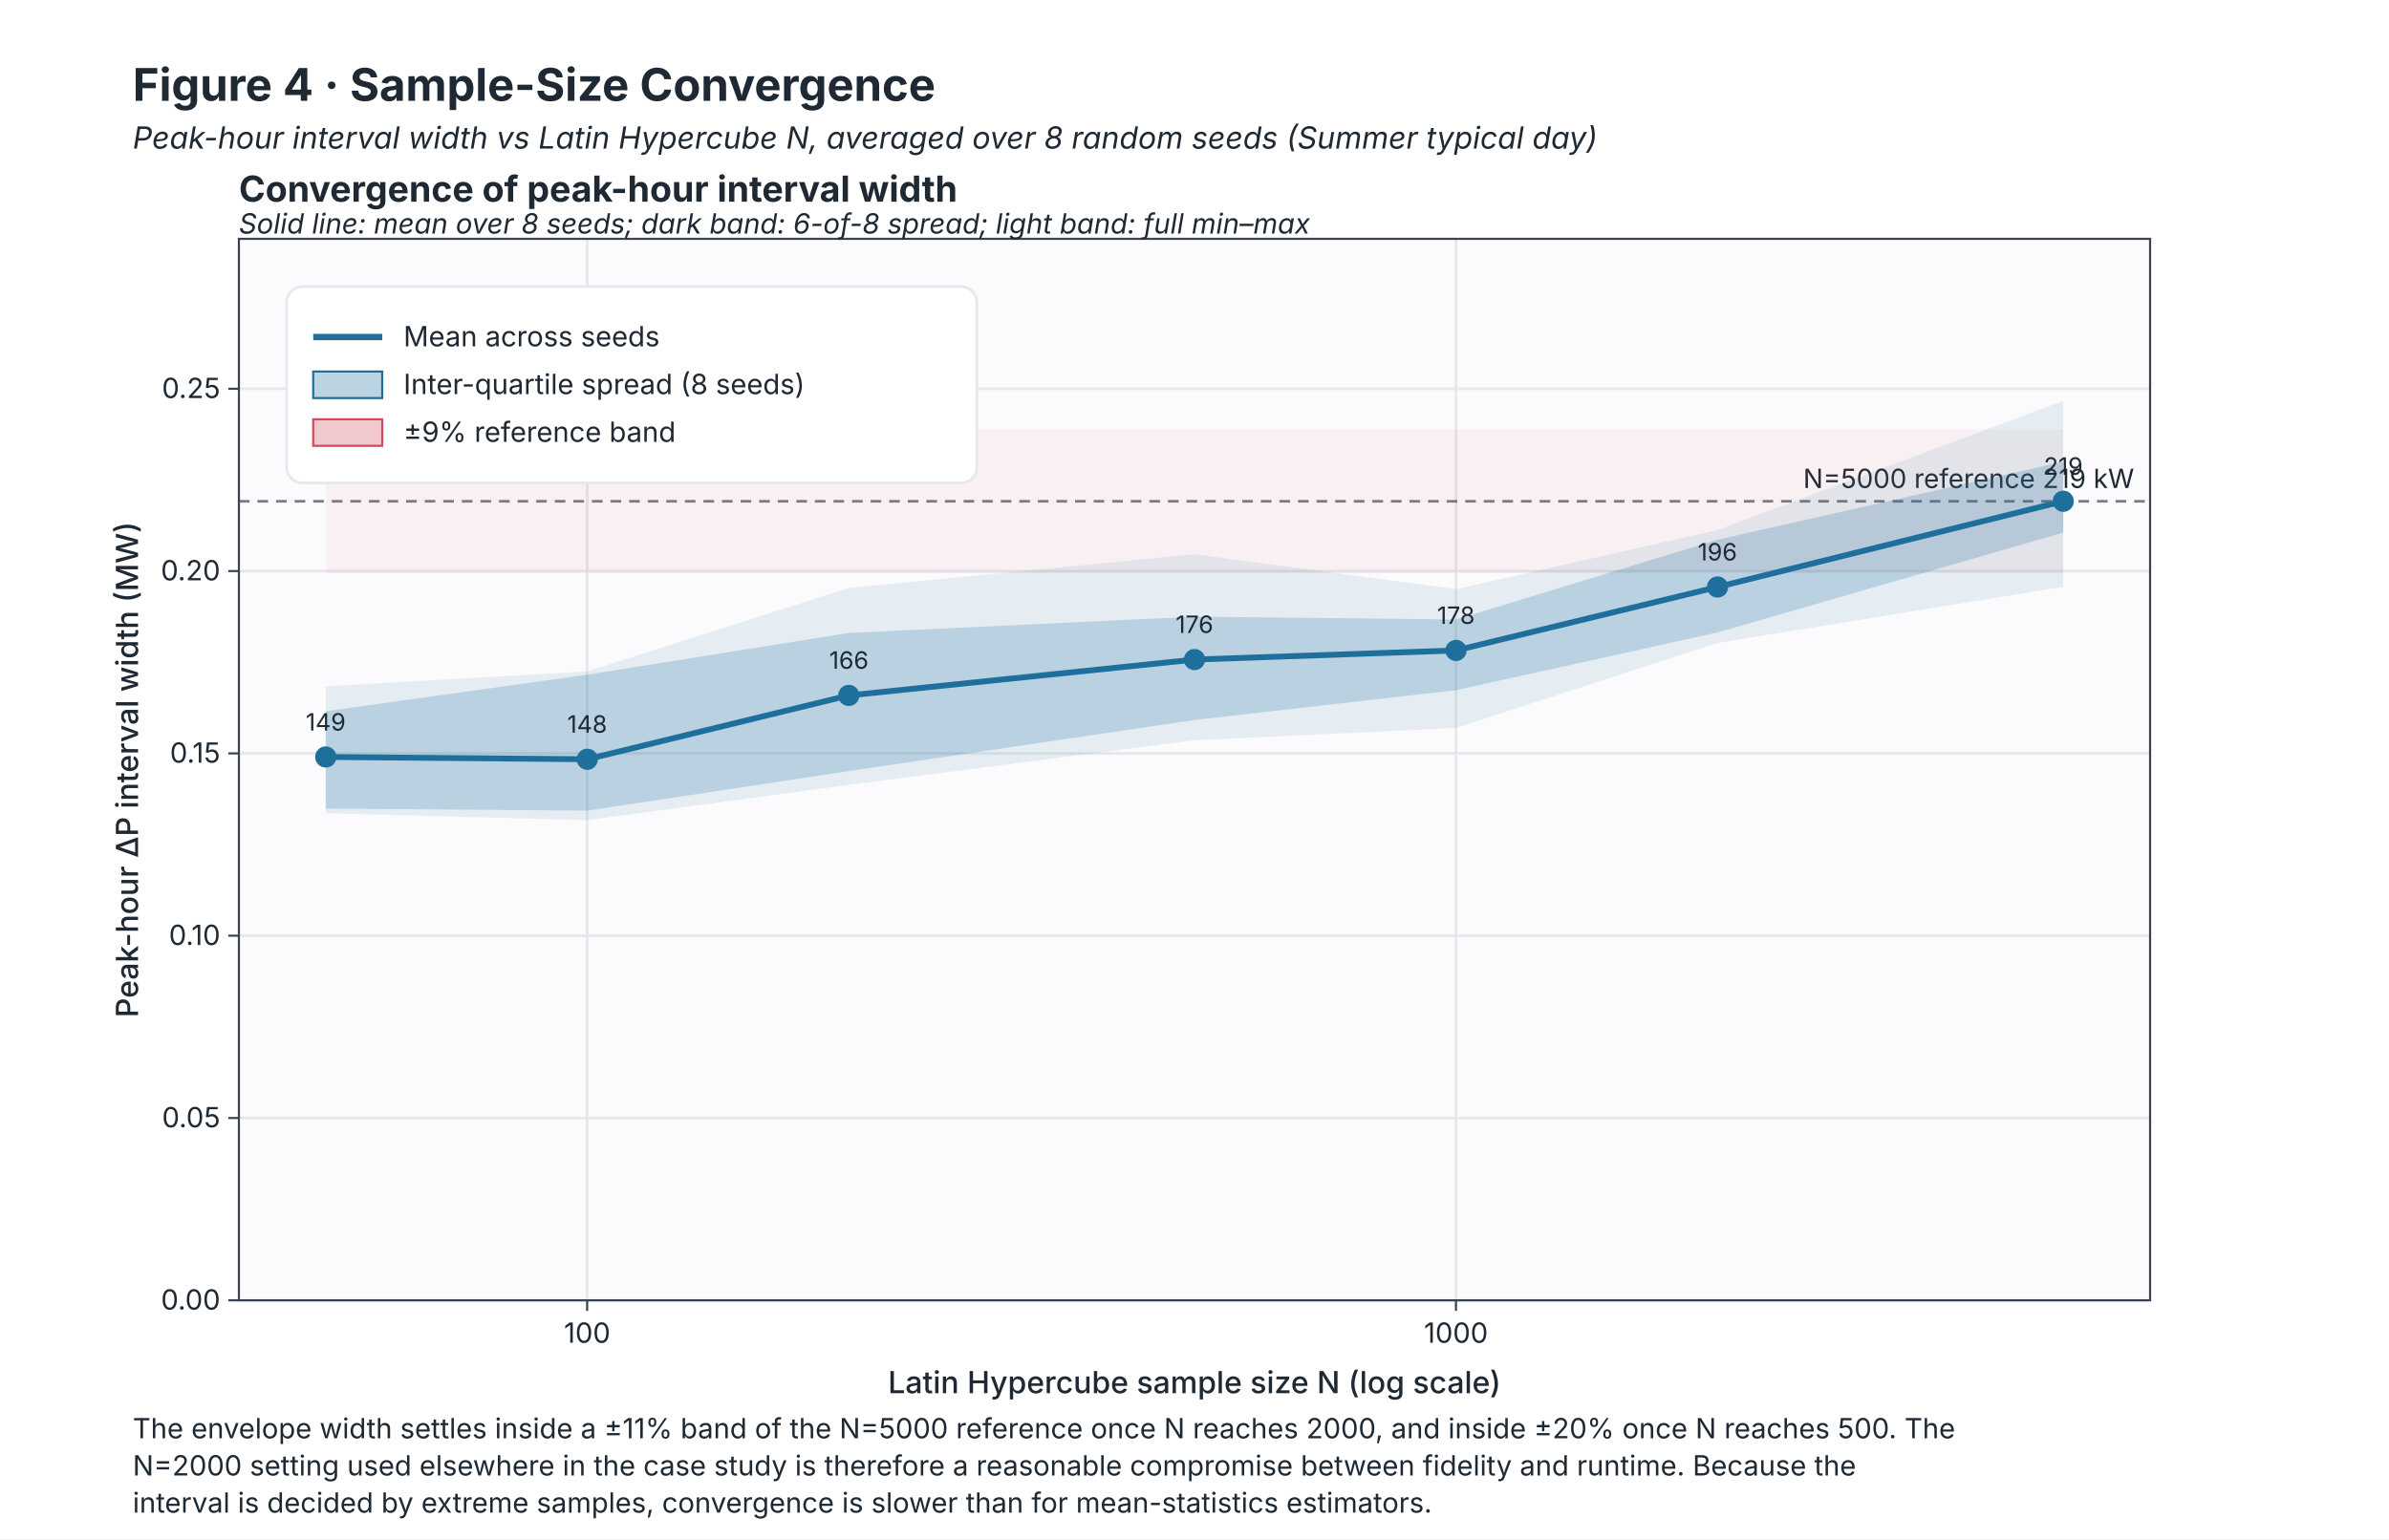
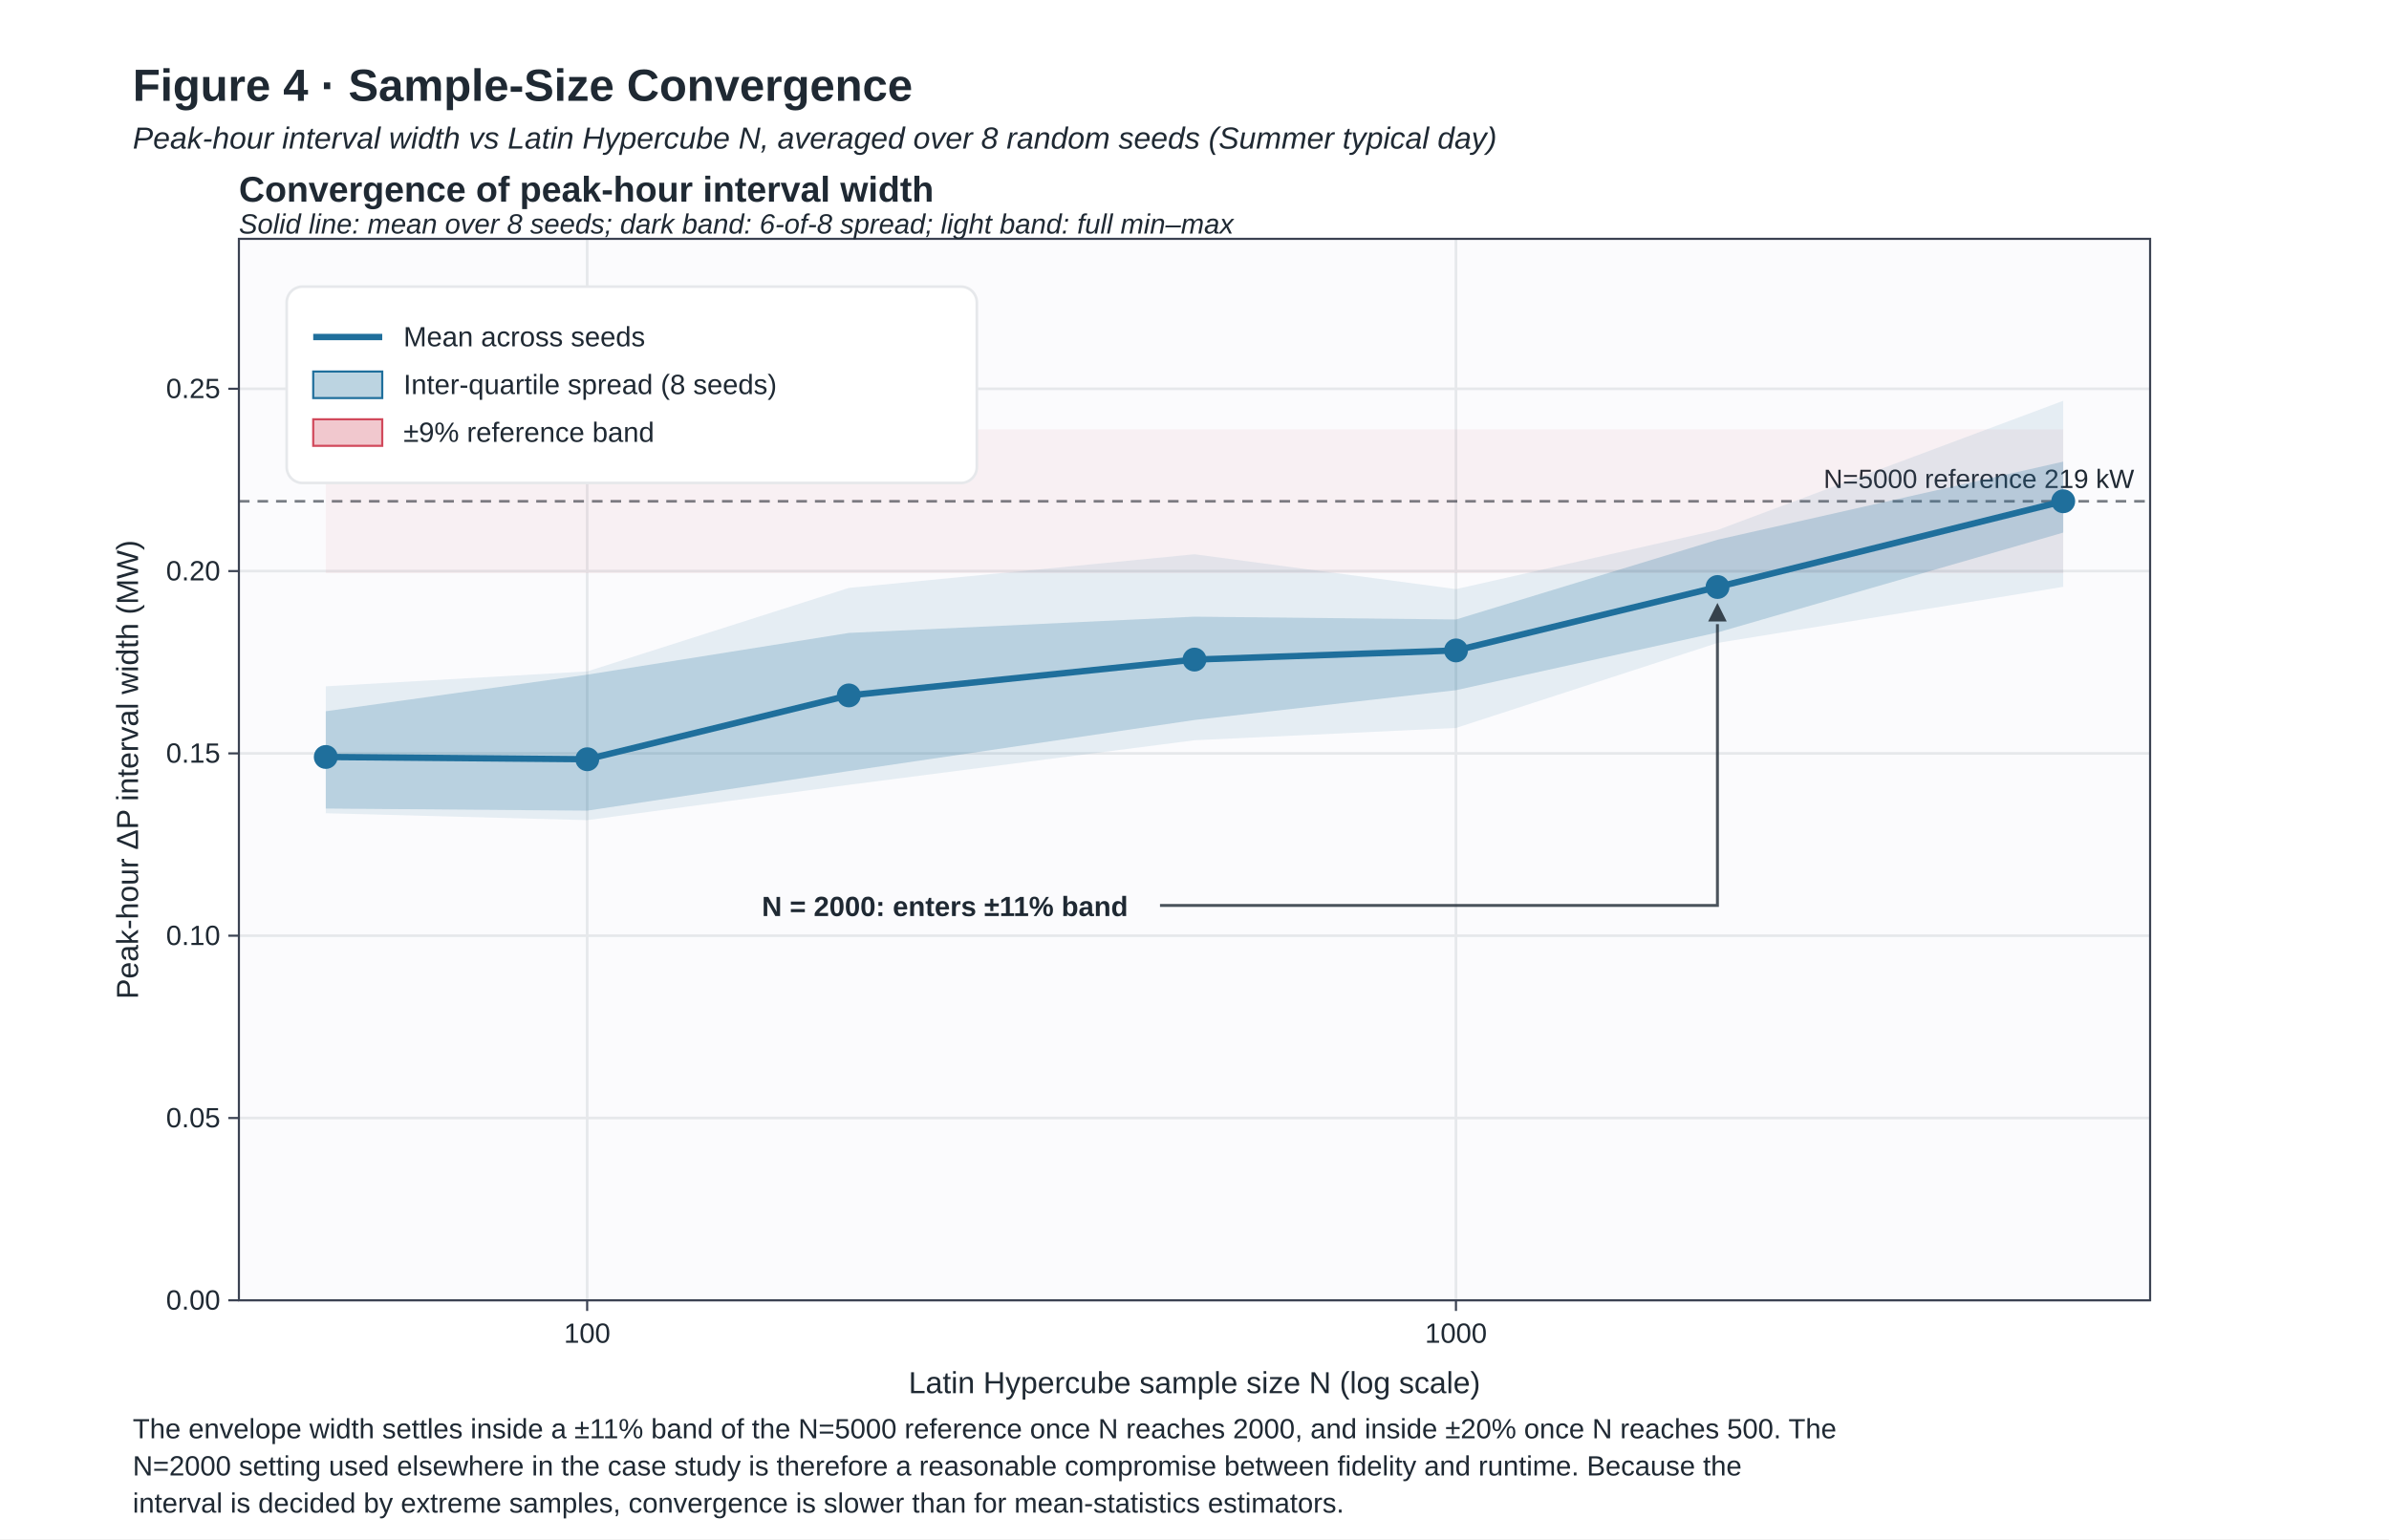
- <svg xmlns="http://www.w3.org/2000/svg" viewBox="0 0 900 580" width="900" height="580" font-family="'Inter','Helvetica Neue',Helvetica,Arial,sans-serif" font-size="12" color="#1f2933">
+ <svg xmlns="http://www.w3.org/2000/svg" viewBox="0 0 900 580" width="900" height="580" font-family="Arial,Helvetica,'Helvetica Neue','Liberation Sans',sans-serif" font-size="12" color="#1f2933">
  <defs>
    <style>text{fill:#1f2933;}</style>
  </defs>
  <rect x="0" y="0" width="900" height="580" fill="#ffffff" />
  <text x="50.0" y="38.0" font-size="17" font-weight="700" fill="#1f2933">Figure 4  ·  Sample-Size Convergence</text>
  <text x="50.0" y="56.0" font-size="11.5" font-style="italic" fill="#5b6770">Peak-hour interval width vs Latin Hypercube N, averaged over 8 random seeds (Summer typical day)</text>
  <rect x="90.0" y="90.0" width="720.0" height="400.0" fill="#fbfbfd" stroke="none" />
  <line x1="-106.0" y1="90.0" x2="-106.0" y2="490.0" stroke="#e6e8eb" stroke-width="1" />
  <line x1="221.2" y1="90.0" x2="221.2" y2="490.0" stroke="#e6e8eb" stroke-width="1" />
  <line x1="548.5" y1="90.0" x2="548.5" y2="490.0" stroke="#e6e8eb" stroke-width="1" />
  <line x1="90.0" y1="490.0" x2="810.0" y2="490.0" stroke="#e6e8eb" stroke-width="1" />
  <line x1="90.0" y1="421.3" x2="810.0" y2="421.3" stroke="#e6e8eb" stroke-width="1" />
  <line x1="90.0" y1="352.6" x2="810.0" y2="352.6" stroke="#e6e8eb" stroke-width="1" />
  <line x1="90.0" y1="283.9" x2="810.0" y2="283.9" stroke="#e6e8eb" stroke-width="1" />
  <line x1="90.0" y1="215.2" x2="810.0" y2="215.2" stroke="#e6e8eb" stroke-width="1" />
  <line x1="90.0" y1="146.5" x2="810.0" y2="146.5" stroke="#e6e8eb" stroke-width="1" />
  <line x1="90.0" y1="188.9" x2="810.0" y2="188.9" stroke="#1f2933" stroke-width="1" stroke-dasharray="4 3" opacity="0.6" />
  <text x="804.0" y="183.9" text-anchor="end" fill="#5b6770" font-size="10" font-weight="400">N=5000 reference  219 kW</text>
  <polygon points="122.73,161.79 221.25,161.79 319.77,161.79 450.00,161.79 548.52,161.79 647.04,161.79 777.27,161.79 777.27,215.99 647.04,215.99 548.52,215.99 450.00,215.99 319.77,215.99 221.25,215.99 122.73,215.99" fill="#d1495b" fill-opacity="0.06" stroke="none" />
  <polygon points="122.73,258.62 221.25,253.00 319.77,221.55 450.00,208.86 548.52,222.00 647.04,199.72 777.27,151.02 777.27,221.14 647.04,242.27 548.52,274.31 450.00,278.95 319.77,295.75 221.25,309.06 122.73,306.45" fill="#1f6f9c" fill-opacity="0.1" stroke="none" />
  <polygon points="122.73,268.02 221.25,254.23 319.77,238.51 450.00,232.38 548.52,233.44 647.04,203.38 777.27,173.96 777.27,200.70 647.04,238.33 548.52,260.08 450.00,271.31 319.77,290.56 221.25,305.48 122.73,304.69" fill="#1f6f9c" fill-opacity="0.22" stroke="none" />
-   <polyline points="122.73,285.25 221.25,286.11 319.77,262.05 450.00,248.55 548.52,245.10 647.04,221.20 777.27,188.89" fill="none" stroke="#1f6f9c" stroke-width="2.2" stroke-linecap="round" stroke-linejoin="round" opacity="1.0" />
-   <circle cx="122.73" cy="285.25" r="4" fill="#1f6f9c" opacity="1.0" />
-   <circle cx="221.25" cy="286.11" r="4" fill="#1f6f9c" opacity="1.0" />
-   <circle cx="319.77" cy="262.05" r="4" fill="#1f6f9c" opacity="1.0" />
-   <circle cx="450.00" cy="248.55" r="4" fill="#1f6f9c" opacity="1.0" />
-   <circle cx="548.52" cy="245.10" r="4" fill="#1f6f9c" opacity="1.0" />
-   <circle cx="647.04" cy="221.20" r="4" fill="#1f6f9c" opacity="1.0" />
-   <circle cx="777.27" cy="188.89" r="4" fill="#1f6f9c" opacity="1.0" />
-   <text x="122.7" y="275.3" text-anchor="middle" fill="#5b6770" font-size="9" font-weight="400">149</text>
-   <text x="221.2" y="276.1" text-anchor="middle" fill="#5b6770" font-size="9" font-weight="400">148</text>
-   <text x="319.8" y="252.0" text-anchor="middle" fill="#5b6770" font-size="9" font-weight="400">166</text>
-   <text x="450.0" y="238.5" text-anchor="middle" fill="#5b6770" font-size="9" font-weight="400">176</text>
-   <text x="548.5" y="235.1" text-anchor="middle" fill="#5b6770" font-size="9" font-weight="400">178</text>
-   <text x="647.0" y="211.2" text-anchor="middle" fill="#5b6770" font-size="9" font-weight="400">196</text>
-   <text x="777.3" y="178.9" text-anchor="middle" fill="#5b6770" font-size="9" font-weight="400">219</text>
+   <polyline points="122.73,285.25 221.25,286.11 319.77,262.05 450.00,248.55 548.52,245.10 647.04,221.20 777.27,188.89" fill="none" stroke="#1f6f9c" stroke-width="2.4" stroke-linecap="round" stroke-linejoin="round" opacity="1.0" />
+   <circle cx="122.73" cy="285.25" r="4.5" fill="#1f6f9c" opacity="1.0" />
+   <circle cx="221.25" cy="286.11" r="4.5" fill="#1f6f9c" opacity="1.0" />
+   <circle cx="319.77" cy="262.05" r="4.5" fill="#1f6f9c" opacity="1.0" />
+   <circle cx="450.00" cy="248.55" r="4.5" fill="#1f6f9c" opacity="1.0" />
+   <circle cx="548.52" cy="245.10" r="4.5" fill="#1f6f9c" opacity="1.0" />
+   <circle cx="647.04" cy="221.20" r="4.5" fill="#1f6f9c" opacity="1.0" />
+   <circle cx="777.27" cy="188.89" r="4.5" fill="#1f6f9c" opacity="1.0" />
+   <polyline points="437.0,341.2 647.0,341.2 647.0,235.2" fill="none" stroke="#1f2933" stroke-width="1.1" opacity="0.8" />
+   <polygon points="647.0,227.2 643.5,234.2 650.5,234.2" fill="#1f2933" opacity="0.85" />
+   <text x="287.0" y="345.2" font-size="10.5" fill="#1f2933" font-weight="600">N = 2000: enters ±11% band</text>
  <rect x="90.0" y="90.0" width="720.0" height="400.0" fill="none" stroke="#3b4252" stroke-width="0.8" />
  <line x1="-106.0" y1="490.0" x2="-106.0" y2="494.0" stroke="#3b4252" stroke-width="0.8" />
  <text x="-106.0" y="506.0" text-anchor="middle" fill="#5b6770" font-size="10.5">10</text>
  <line x1="221.2" y1="490.0" x2="221.2" y2="494.0" stroke="#3b4252" stroke-width="0.8" />
  <text x="221.2" y="506.0" text-anchor="middle" fill="#5b6770" font-size="10.5">100</text>
  <line x1="548.5" y1="490.0" x2="548.5" y2="494.0" stroke="#3b4252" stroke-width="0.8" />
  <text x="548.5" y="506.0" text-anchor="middle" fill="#5b6770" font-size="10.5">1000</text>
  <line x1="86.0" y1="490.0" x2="90.0" y2="490.0" stroke="#3b4252" stroke-width="0.8" />
  <text x="83.0" y="493.5" text-anchor="end" fill="#5b6770" font-size="10.5">0.00</text>
  <line x1="86.0" y1="421.3" x2="90.0" y2="421.3" stroke="#3b4252" stroke-width="0.8" />
  <text x="83.0" y="424.8" text-anchor="end" fill="#5b6770" font-size="10.5">0.05</text>
  <line x1="86.0" y1="352.6" x2="90.0" y2="352.6" stroke="#3b4252" stroke-width="0.8" />
  <text x="83.0" y="356.1" text-anchor="end" fill="#5b6770" font-size="10.5">0.10</text>
  <line x1="86.0" y1="283.9" x2="90.0" y2="283.9" stroke="#3b4252" stroke-width="0.8" />
  <text x="83.0" y="287.4" text-anchor="end" fill="#5b6770" font-size="10.5">0.15</text>
  <line x1="86.0" y1="215.2" x2="90.0" y2="215.2" stroke="#3b4252" stroke-width="0.8" />
  <text x="83.0" y="218.7" text-anchor="end" fill="#5b6770" font-size="10.5">0.20</text>
  <line x1="86.0" y1="146.5" x2="90.0" y2="146.5" stroke="#3b4252" stroke-width="0.8" />
  <text x="83.0" y="150.0" text-anchor="end" fill="#5b6770" font-size="10.5">0.25</text>
  <text x="450.0" y="525.0" text-anchor="middle" fill="#1f2933" font-size="11.5" font-weight="500">Latin Hypercube sample size N (log scale)</text>
  <text x="52.0" y="290.0" text-anchor="middle" fill="#1f2933" font-size="11.5" font-weight="500" transform="rotate(-90 52.0 290.0)">Peak-hour ΔP interval width (MW)</text>
  <text x="90.0" y="76.0" text-anchor="start" fill="#1f2933" font-size="13.5" font-weight="700">Convergence of peak-hour interval width</text>
  <text x="90.0" y="88.0" text-anchor="start" fill="#5b6770" font-size="10.5" font-style="italic">Solid line: mean over 8 seeds; dark band: 6-of-8 spread; light band: full min–max</text>
  <rect x="108.0" y="108.0" width="260.0" height="74.0" fill="white" stroke="#e6e8eb" stroke-width="1" rx="6" />
  <line x1="118.0" y1="127.0" x2="144.0" y2="127.0" stroke="#1f6f9c" stroke-width="2.4" />
  <text x="152.0" y="130.5" font-size="10.5" fill="#1f2933">Mean across seeds</text>
  <rect x="118.0" y="140.0" width="26.0" height="10" fill="#1f6f9c" fill-opacity="0.30" stroke="#1f6f9c" stroke-width="0.8" />
  <text x="152.0" y="148.5" font-size="10.5" fill="#1f2933">Inter-quartile spread (8 seeds)</text>
  <rect x="118.0" y="158.0" width="26.0" height="10" fill="#d1495b" fill-opacity="0.30" stroke="#d1495b" stroke-width="0.8" />
  <text x="152.0" y="166.5" font-size="10.5" fill="#1f2933">±9% reference band</text>
  <text x="50.0" y="542.0" font-size="10.5" fill="#5b6770">The envelope width settles inside a ±11% band of the N=5000 reference once N reaches 2000, and inside ±20% once N reaches 500. The</text>
  <text x="50.0" y="556.0" font-size="10.5" fill="#5b6770">N=2000 setting used elsewhere in the case study is therefore a reasonable compromise between fidelity and runtime. Because the</text>
  <text x="50.0" y="570.0" font-size="10.5" fill="#5b6770">interval is decided by extreme samples, convergence is slower than for mean-statistics estimators.</text>
</svg>
